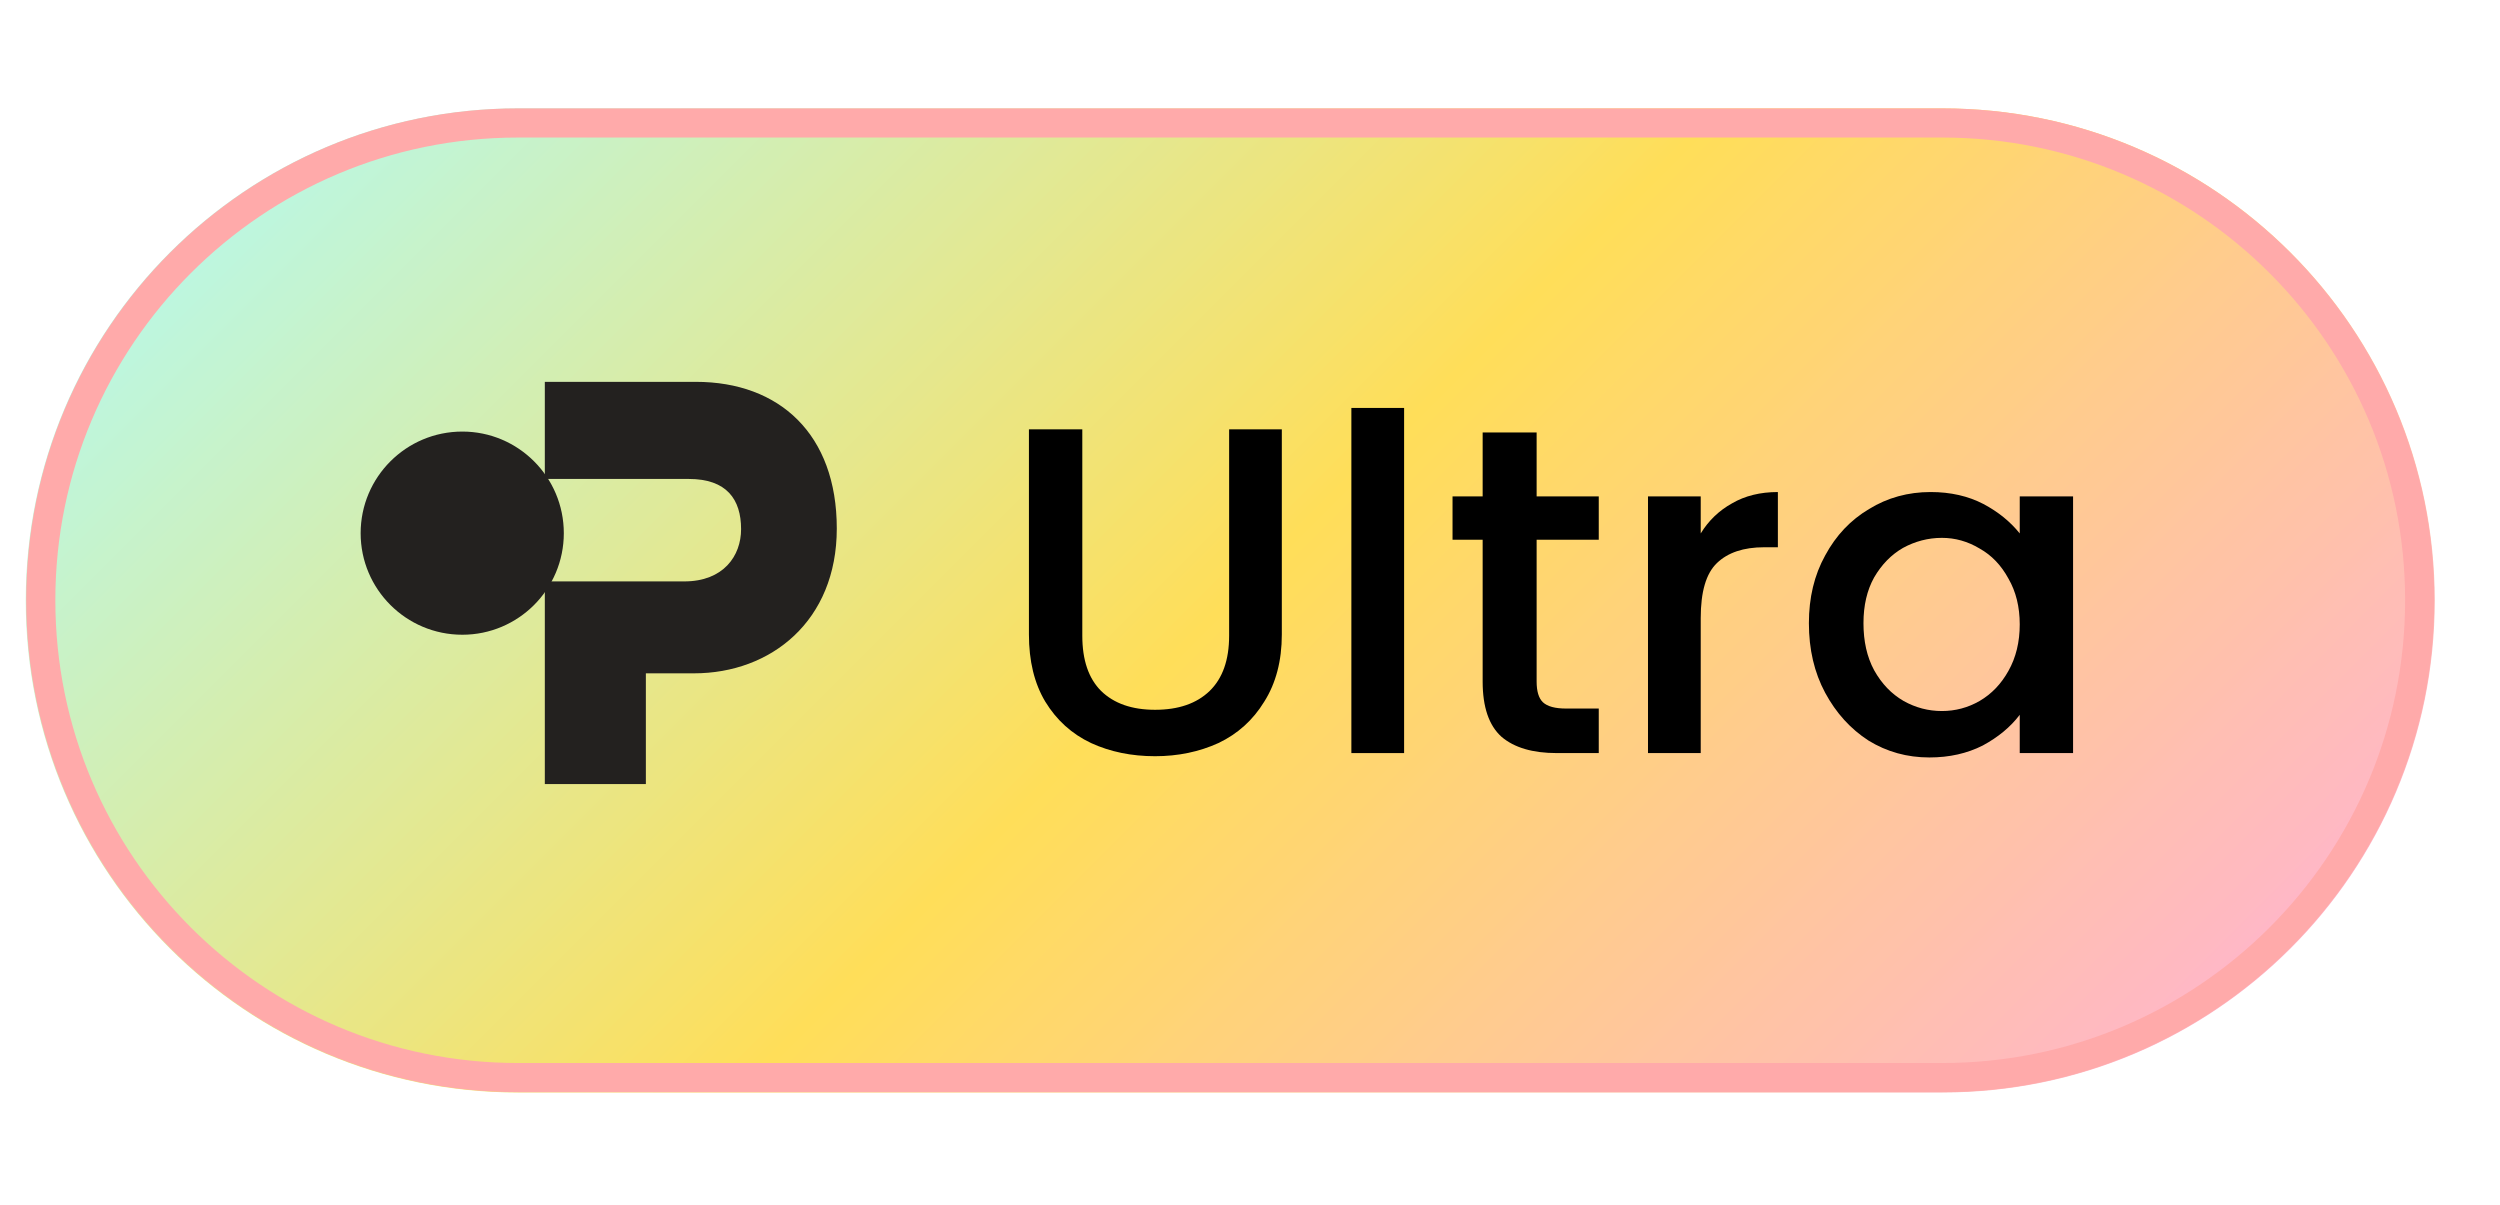
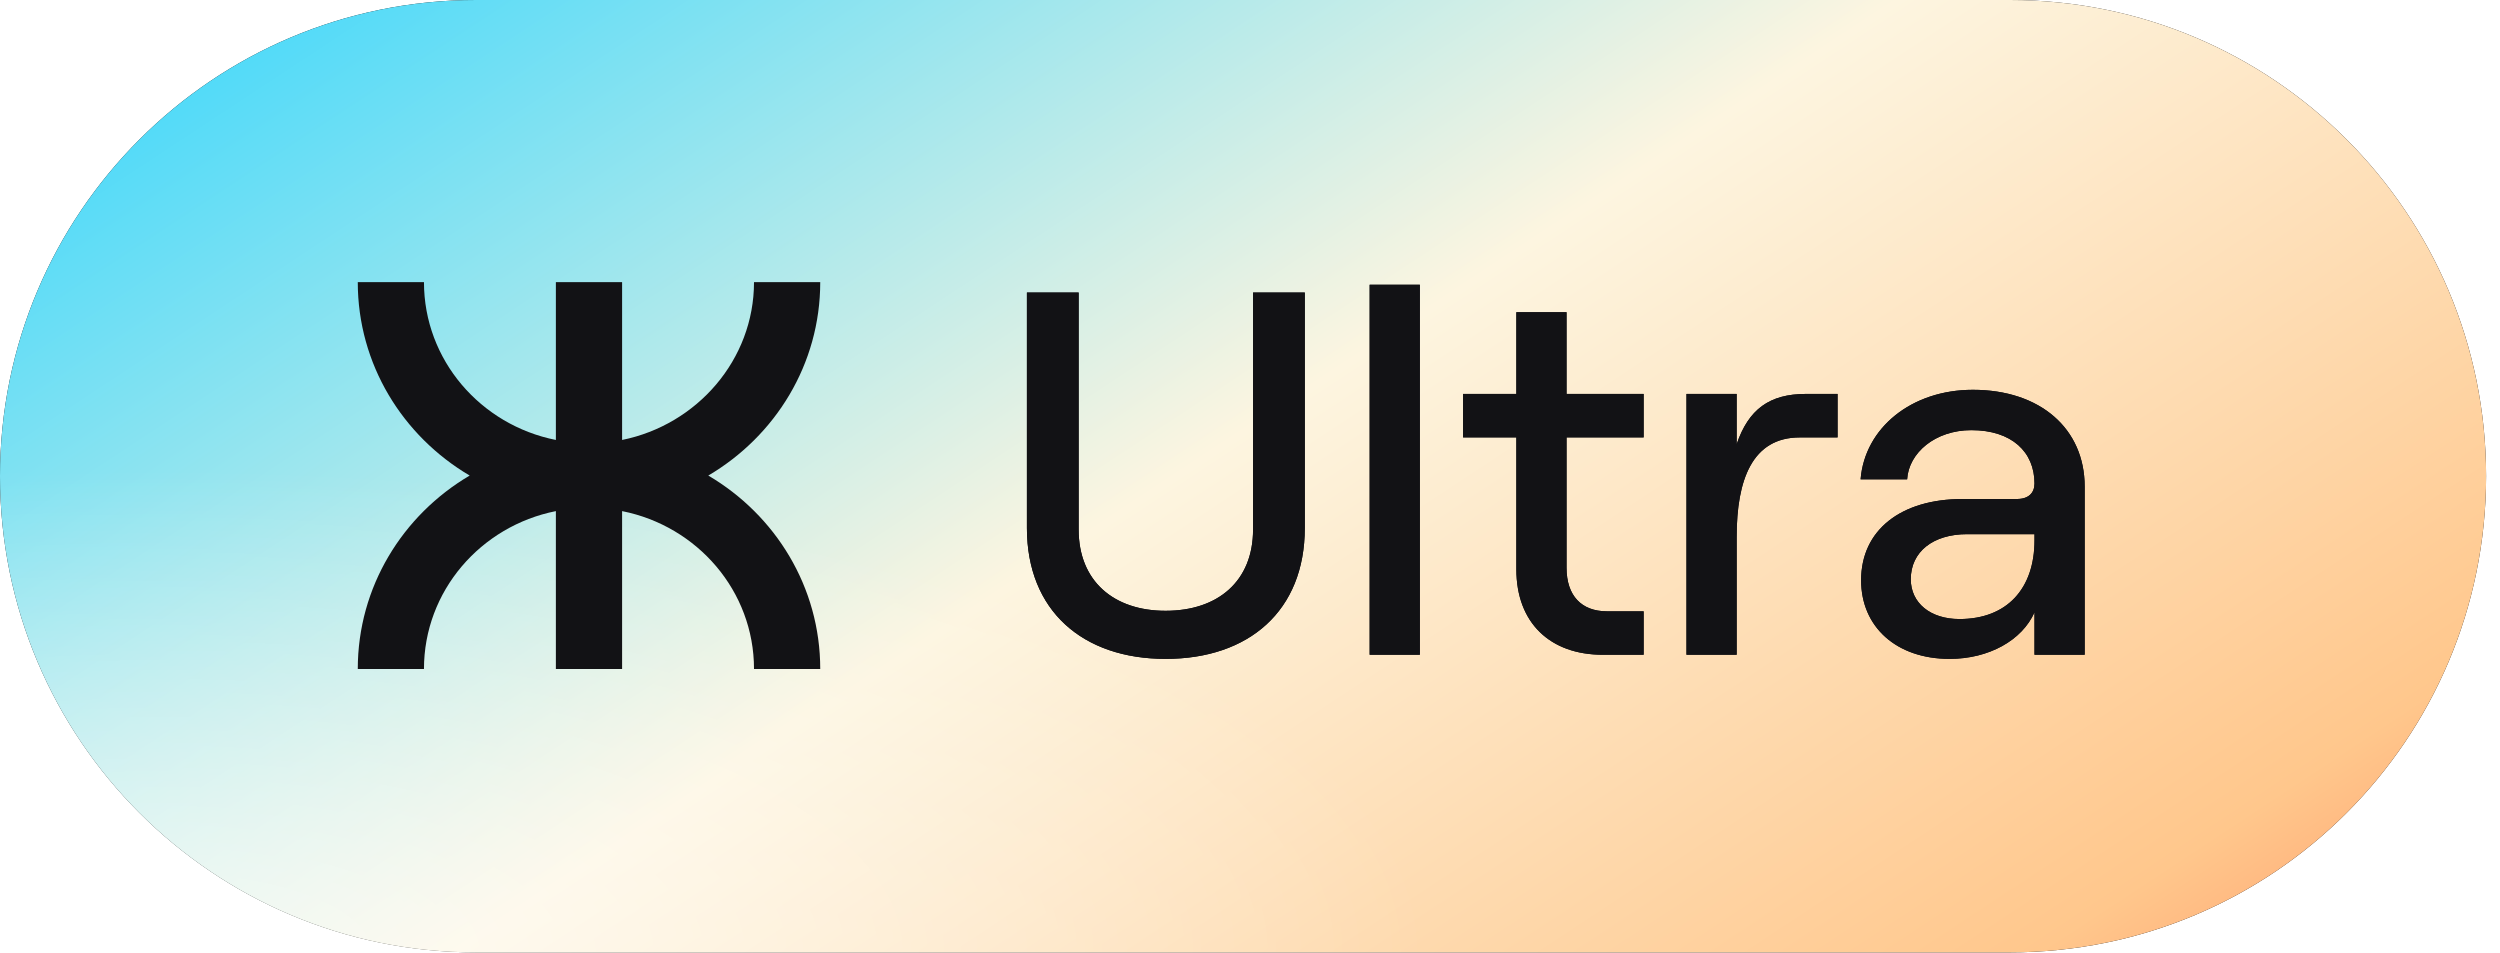
- <svg xmlns="http://www.w3.org/2000/svg" width="83" zoomAndPan="magnify" viewBox="0 0 62.25 30" height="40" preserveAspectRatio="xMidYMid meet" version="1.0">
+ <svg xmlns="http://www.w3.org/2000/svg" width="63" height="24" viewBox="0 0 63 24" fill="none">
+   <rect width="62.65" height="24" rx="12" fill="#121215" />
+   <rect width="62.65" height="24" rx="12" fill="url(#paint0_linear_967_8142)" />
+   <rect width="62.65" height="24" rx="12" fill="url(#paint1_radial_967_8142)" fill-opacity="0.6" />
+   <path d="M19.001 16.858H20.67C20.67 14.79 19.54 12.979 17.849 11.984C19.54 10.988 20.67 9.178 20.67 7.11H19.001C19.001 9.067 17.565 10.704 15.677 11.087V7.11H14.008V11.087C12.112 10.71 10.684 9.073 10.684 7.11H9.016C9.016 9.178 10.146 10.988 11.836 11.984C10.146 12.979 9.016 14.79 9.016 16.858H10.684C10.684 14.895 12.112 13.257 14.008 12.88V16.859H15.677V12.88C17.574 13.257 19.001 14.895 19.001 16.858Z" fill="#121215" />
+   <path d="M29.373 16.604C27.286 16.604 25.878 15.392 25.878 13.305V7.371H27.182V13.344C27.182 14.648 28.069 15.392 29.373 15.392C30.69 15.392 31.577 14.648 31.577 13.344V7.371H32.881V13.305C32.881 15.392 31.473 16.604 29.373 16.604ZM34.515 16.5V7.175H35.78V16.5H34.515ZM38.212 7.867H39.477V9.927H41.42V11.023H39.477V14.309C39.477 15.013 39.855 15.405 40.494 15.405H41.42V16.5H40.39C39.059 16.5 38.212 15.691 38.212 14.348V11.023H36.869V9.927H38.212V7.867ZM46.307 11.023H45.355C44.155 11.023 43.764 12.092 43.764 13.527V16.5H42.499V9.927H43.764V11.192C44.064 10.318 44.585 9.927 45.511 9.927H46.307V11.023ZM49.717 9.823C51.412 9.823 52.534 10.801 52.534 12.262V16.5H51.269V15.431C50.956 16.135 50.121 16.604 49.13 16.604C47.787 16.604 46.9 15.796 46.9 14.622C46.9 13.357 47.904 12.575 49.456 12.575H50.825C51.125 12.575 51.269 12.418 51.269 12.183C51.269 11.388 50.695 10.84 49.678 10.84C48.765 10.84 48.1 11.414 48.06 12.079H46.887C46.991 10.788 48.165 9.823 49.717 9.823ZM49.378 15.6C50.578 15.6 51.269 14.831 51.269 13.618V13.461H49.573C48.712 13.461 48.152 13.905 48.152 14.596C48.152 15.196 48.647 15.6 49.378 15.6Z" fill="#121215" />
+   <path d="M29.373 16.604C27.286 16.604 25.878 15.392 25.878 13.305V7.371H27.182V13.344C27.182 14.648 28.069 15.392 29.373 15.392C30.69 15.392 31.577 14.648 31.577 13.344V7.371H32.881V13.305C32.881 15.392 31.473 16.604 29.373 16.604ZM34.515 16.5V7.175H35.78V16.5H34.515ZM38.212 7.867H39.477V9.927H41.42V11.023H39.477V14.309C39.477 15.013 39.855 15.405 40.494 15.405H41.42V16.5H40.39C39.059 16.5 38.212 15.691 38.212 14.348V11.023H36.869V9.927H38.212V7.867ZM46.307 11.023H45.355C44.155 11.023 43.764 12.092 43.764 13.527V16.5H42.499V9.927H43.764V11.192C44.064 10.318 44.585 9.927 45.511 9.927H46.307V11.023ZM49.717 9.823C51.412 9.823 52.534 10.801 52.534 12.262V16.5H51.269V15.431C50.956 16.135 50.121 16.604 49.13 16.604C47.787 16.604 46.9 15.796 46.9 14.622C46.9 13.357 47.904 12.575 49.456 12.575H50.825C51.125 12.575 51.269 12.418 51.269 12.183C51.269 11.388 50.695 10.84 49.678 10.84C48.765 10.84 48.1 11.414 48.06 12.079H46.887C46.991 10.788 48.165 9.823 49.717 9.823ZM49.378 15.6C50.578 15.6 51.269 14.831 51.269 13.618V13.461H49.573C48.712 13.461 48.152 13.905 48.152 14.596C48.152 15.196 48.647 15.6 49.378 15.6Z" fill="#121215" />
  <defs>
-     <g />
-     <clipPath id="3ab229df53">
-       <path d="M 0.641 2.699 L 60.66 2.699 L 60.66 27.203 L 0.641 27.203 Z M 0.641 2.699 " clip-rule="nonzero" />
-     </clipPath>
-     <clipPath id="491b0f3a24">
-       <path d="M 60.625 14.953 C 60.625 21.719 55.137 27.203 48.371 27.203 L 12.895 27.203 C 6.125 27.203 0.641 21.719 0.641 14.953 C 0.641 8.184 6.125 2.699 12.895 2.699 L 48.371 2.699 C 55.137 2.699 60.625 8.184 60.625 14.953 Z M 60.625 14.953 " clip-rule="nonzero" />
-     </clipPath>
-     <clipPath id="f8f28feff1">
-       <path d="M 0.641 0.699 L 60.625 0.699 L 60.625 25.203 L 0.641 25.203 Z M 0.641 0.699 " clip-rule="nonzero" />
-     </clipPath>
-     <clipPath id="a1bc776069">
-       <path d="M 60.625 12.953 C 60.625 19.719 55.137 25.203 48.371 25.203 L 12.895 25.203 C 6.125 25.203 0.641 19.719 0.641 12.953 C 0.641 6.184 6.125 0.699 12.895 0.699 L 48.371 0.699 C 55.137 0.699 60.625 6.184 60.625 12.953 Z M 60.625 12.953 " clip-rule="nonzero" />
-     </clipPath>
-     <linearGradient x1="92.658" gradientTransform="matrix(0.0957234, 0, 0, 0.0957234, 0.640985, 0.699017)" y1="-92.656" x2="533.971" gradientUnits="userSpaceOnUse" y2="348.657" id="ed4b0b2436">
-       <stop stop-opacity="1" stop-color="rgb(67.839%, 98.819%, 99.998%)" offset="0" />
-       <stop stop-opacity="1" stop-color="rgb(68.091%, 98.727%, 99.49%)" offset="0.004" />
-       <stop stop-opacity="1" stop-color="rgb(68.343%, 98.636%, 98.982%)" offset="0.008" />
-       <stop stop-opacity="1" stop-color="rgb(68.593%, 98.543%, 98.473%)" offset="0.012" />
-       <stop stop-opacity="1" stop-color="rgb(68.845%, 98.451%, 97.964%)" offset="0.016" />
-       <stop stop-opacity="1" stop-color="rgb(69.095%, 98.36%, 97.455%)" offset="0.02" />
-       <stop stop-opacity="1" stop-color="rgb(69.347%, 98.268%, 96.947%)" offset="0.023" />
-       <stop stop-opacity="1" stop-color="rgb(69.597%, 98.175%, 96.439%)" offset="0.027" />
-       <stop stop-opacity="1" stop-color="rgb(69.849%, 98.083%, 95.93%)" offset="0.031" />
-       <stop stop-opacity="1" stop-color="rgb(70.1%, 97.992%, 95.421%)" offset="0.035" />
-       <stop stop-opacity="1" stop-color="rgb(70.352%, 97.9%, 94.913%)" offset="0.039" />
-       <stop stop-opacity="1" stop-color="rgb(70.602%, 97.809%, 94.405%)" offset="0.043" />
-       <stop stop-opacity="1" stop-color="rgb(70.854%, 97.717%, 93.896%)" offset="0.047" />
-       <stop stop-opacity="1" stop-color="rgb(71.104%, 97.624%, 93.387%)" offset="0.051" />
-       <stop stop-opacity="1" stop-color="rgb(71.356%, 97.533%, 92.879%)" offset="0.055" />
-       <stop stop-opacity="1" stop-color="rgb(71.608%, 97.441%, 92.369%)" offset="0.059" />
-       <stop stop-opacity="1" stop-color="rgb(71.86%, 97.35%, 91.861%)" offset="0.062" />
-       <stop stop-opacity="1" stop-color="rgb(72.11%, 97.256%, 91.353%)" offset="0.066" />
-       <stop stop-opacity="1" stop-color="rgb(72.362%, 97.165%, 90.845%)" offset="0.07" />
-       <stop stop-opacity="1" stop-color="rgb(72.612%, 97.073%, 90.335%)" offset="0.074" />
-       <stop stop-opacity="1" stop-color="rgb(72.864%, 96.982%, 89.827%)" offset="0.078" />
-       <stop stop-opacity="1" stop-color="rgb(73.116%, 96.89%, 89.319%)" offset="0.082" />
-       <stop stop-opacity="1" stop-color="rgb(73.367%, 96.799%, 88.811%)" offset="0.086" />
-       <stop stop-opacity="1" stop-color="rgb(73.618%, 96.706%, 88.301%)" offset="0.09" />
-       <stop stop-opacity="1" stop-color="rgb(73.869%, 96.614%, 87.793%)" offset="0.094" />
-       <stop stop-opacity="1" stop-color="rgb(74.12%, 96.523%, 87.283%)" offset="0.098" />
-       <stop stop-opacity="1" stop-color="rgb(74.371%, 96.431%, 86.775%)" offset="0.102" />
-       <stop stop-opacity="1" stop-color="rgb(74.623%, 96.338%, 86.267%)" offset="0.105" />
-       <stop stop-opacity="1" stop-color="rgb(74.875%, 96.246%, 85.759%)" offset="0.109" />
-       <stop stop-opacity="1" stop-color="rgb(75.125%, 96.155%, 85.249%)" offset="0.113" />
-       <stop stop-opacity="1" stop-color="rgb(75.377%, 96.063%, 84.741%)" offset="0.117" />
-       <stop stop-opacity="1" stop-color="rgb(75.627%, 95.97%, 84.232%)" offset="0.121" />
-       <stop stop-opacity="1" stop-color="rgb(75.879%, 95.879%, 83.723%)" offset="0.125" />
-       <stop stop-opacity="1" stop-color="rgb(76.131%, 95.787%, 83.215%)" offset="0.129" />
-       <stop stop-opacity="1" stop-color="rgb(76.382%, 95.695%, 82.707%)" offset="0.133" />
-       <stop stop-opacity="1" stop-color="rgb(76.633%, 95.604%, 82.198%)" offset="0.137" />
-       <stop stop-opacity="1" stop-color="rgb(76.884%, 95.512%, 81.689%)" offset="0.141" />
-       <stop stop-opacity="1" stop-color="rgb(77.135%, 95.419%, 81.181%)" offset="0.145" />
-       <stop stop-opacity="1" stop-color="rgb(77.386%, 95.328%, 80.673%)" offset="0.148" />
-       <stop stop-opacity="1" stop-color="rgb(77.638%, 95.236%, 80.164%)" offset="0.152" />
-       <stop stop-opacity="1" stop-color="rgb(77.89%, 95.145%, 79.655%)" offset="0.156" />
-       <stop stop-opacity="1" stop-color="rgb(78.14%, 95.052%, 79.146%)" offset="0.16" />
-       <stop stop-opacity="1" stop-color="rgb(78.392%, 94.96%, 78.638%)" offset="0.164" />
-       <stop stop-opacity="1" stop-color="rgb(78.642%, 94.868%, 78.13%)" offset="0.168" />
-       <stop stop-opacity="1" stop-color="rgb(78.894%, 94.777%, 77.621%)" offset="0.172" />
-       <stop stop-opacity="1" stop-color="rgb(79.146%, 94.684%, 77.112%)" offset="0.176" />
-       <stop stop-opacity="1" stop-color="rgb(79.398%, 94.592%, 76.604%)" offset="0.18" />
-       <stop stop-opacity="1" stop-color="rgb(79.648%, 94.501%, 76.094%)" offset="0.184" />
-       <stop stop-opacity="1" stop-color="rgb(79.9%, 94.409%, 75.586%)" offset="0.188" />
-       <stop stop-opacity="1" stop-color="rgb(80.15%, 94.318%, 75.078%)" offset="0.191" />
-       <stop stop-opacity="1" stop-color="rgb(80.402%, 94.226%, 74.57%)" offset="0.195" />
-       <stop stop-opacity="1" stop-color="rgb(80.652%, 94.133%, 74.06%)" offset="0.199" />
-       <stop stop-opacity="1" stop-color="rgb(80.904%, 94.041%, 73.552%)" offset="0.203" />
-       <stop stop-opacity="1" stop-color="rgb(81.155%, 93.95%, 73.044%)" offset="0.207" />
-       <stop stop-opacity="1" stop-color="rgb(81.407%, 93.858%, 72.536%)" offset="0.211" />
-       <stop stop-opacity="1" stop-color="rgb(81.657%, 93.765%, 72.026%)" offset="0.215" />
-       <stop stop-opacity="1" stop-color="rgb(81.909%, 93.674%, 71.518%)" offset="0.219" />
-       <stop stop-opacity="1" stop-color="rgb(82.159%, 93.582%, 71.008%)" offset="0.223" />
-       <stop stop-opacity="1" stop-color="rgb(82.411%, 93.491%, 70.5%)" offset="0.227" />
-       <stop stop-opacity="1" stop-color="rgb(82.663%, 93.398%, 69.992%)" offset="0.23" />
-       <stop stop-opacity="1" stop-color="rgb(82.915%, 93.306%, 69.484%)" offset="0.234" />
-       <stop stop-opacity="1" stop-color="rgb(83.165%, 93.214%, 68.974%)" offset="0.238" />
-       <stop stop-opacity="1" stop-color="rgb(83.417%, 93.123%, 68.466%)" offset="0.242" />
-       <stop stop-opacity="1" stop-color="rgb(83.667%, 93.031%, 67.957%)" offset="0.246" />
-       <stop stop-opacity="1" stop-color="rgb(83.919%, 92.94%, 67.448%)" offset="0.25" />
-       <stop stop-opacity="1" stop-color="rgb(84.171%, 92.847%, 66.94%)" offset="0.254" />
-       <stop stop-opacity="1" stop-color="rgb(84.422%, 92.755%, 66.432%)" offset="0.258" />
-       <stop stop-opacity="1" stop-color="rgb(84.673%, 92.664%, 65.923%)" offset="0.262" />
-       <stop stop-opacity="1" stop-color="rgb(84.924%, 92.572%, 65.414%)" offset="0.266" />
-       <stop stop-opacity="1" stop-color="rgb(85.175%, 92.479%, 64.906%)" offset="0.27" />
-       <stop stop-opacity="1" stop-color="rgb(85.426%, 92.387%, 64.398%)" offset="0.273" />
-       <stop stop-opacity="1" stop-color="rgb(85.678%, 92.296%, 63.889%)" offset="0.277" />
-       <stop stop-opacity="1" stop-color="rgb(85.93%, 92.204%, 63.38%)" offset="0.281" />
-       <stop stop-opacity="1" stop-color="rgb(86.18%, 92.113%, 62.871%)" offset="0.285" />
-       <stop stop-opacity="1" stop-color="rgb(86.432%, 92.021%, 62.363%)" offset="0.289" />
-       <stop stop-opacity="1" stop-color="rgb(86.682%, 91.928%, 61.855%)" offset="0.293" />
-       <stop stop-opacity="1" stop-color="rgb(86.934%, 91.837%, 61.346%)" offset="0.297" />
-       <stop stop-opacity="1" stop-color="rgb(87.186%, 91.745%, 60.837%)" offset="0.301" />
-       <stop stop-opacity="1" stop-color="rgb(87.437%, 91.653%, 60.329%)" offset="0.305" />
-       <stop stop-opacity="1" stop-color="rgb(87.688%, 91.56%, 59.819%)" offset="0.309" />
-       <stop stop-opacity="1" stop-color="rgb(87.939%, 91.469%, 59.311%)" offset="0.312" />
-       <stop stop-opacity="1" stop-color="rgb(88.19%, 91.377%, 58.803%)" offset="0.316" />
-       <stop stop-opacity="1" stop-color="rgb(88.441%, 91.286%, 58.295%)" offset="0.32" />
-       <stop stop-opacity="1" stop-color="rgb(88.693%, 91.193%, 57.785%)" offset="0.324" />
-       <stop stop-opacity="1" stop-color="rgb(88.945%, 91.101%, 57.277%)" offset="0.328" />
-       <stop stop-opacity="1" stop-color="rgb(89.195%, 91.01%, 56.769%)" offset="0.332" />
-       <stop stop-opacity="1" stop-color="rgb(89.447%, 90.918%, 56.261%)" offset="0.336" />
-       <stop stop-opacity="1" stop-color="rgb(89.697%, 90.826%, 55.751%)" offset="0.34" />
-       <stop stop-opacity="1" stop-color="rgb(89.949%, 90.735%, 55.243%)" offset="0.344" />
-       <stop stop-opacity="1" stop-color="rgb(90.199%, 90.642%, 54.733%)" offset="0.348" />
-       <stop stop-opacity="1" stop-color="rgb(90.451%, 90.55%, 54.225%)" offset="0.352" />
-       <stop stop-opacity="1" stop-color="rgb(90.703%, 90.459%, 53.717%)" offset="0.355" />
-       <stop stop-opacity="1" stop-color="rgb(90.955%, 90.367%, 53.209%)" offset="0.359" />
-       <stop stop-opacity="1" stop-color="rgb(91.205%, 90.274%, 52.699%)" offset="0.363" />
-       <stop stop-opacity="1" stop-color="rgb(91.457%, 90.182%, 52.191%)" offset="0.367" />
-       <stop stop-opacity="1" stop-color="rgb(91.707%, 90.091%, 51.682%)" offset="0.371" />
-       <stop stop-opacity="1" stop-color="rgb(91.959%, 89.999%, 51.173%)" offset="0.375" />
-       <stop stop-opacity="1" stop-color="rgb(92.21%, 89.906%, 50.665%)" offset="0.379" />
-       <stop stop-opacity="1" stop-color="rgb(92.462%, 89.815%, 50.157%)" offset="0.383" />
-       <stop stop-opacity="1" stop-color="rgb(92.712%, 89.723%, 49.648%)" offset="0.387" />
-       <stop stop-opacity="1" stop-color="rgb(92.964%, 89.632%, 49.139%)" offset="0.391" />
-       <stop stop-opacity="1" stop-color="rgb(93.214%, 89.54%, 48.631%)" offset="0.395" />
-       <stop stop-opacity="1" stop-color="rgb(93.466%, 89.449%, 48.123%)" offset="0.398" />
-       <stop stop-opacity="1" stop-color="rgb(93.718%, 89.355%, 47.614%)" offset="0.402" />
-       <stop stop-opacity="1" stop-color="rgb(93.97%, 89.264%, 47.105%)" offset="0.406" />
-       <stop stop-opacity="1" stop-color="rgb(94.22%, 89.172%, 46.596%)" offset="0.41" />
-       <stop stop-opacity="1" stop-color="rgb(94.472%, 89.081%, 46.088%)" offset="0.414" />
-       <stop stop-opacity="1" stop-color="rgb(94.722%, 88.988%, 45.58%)" offset="0.418" />
-       <stop stop-opacity="1" stop-color="rgb(94.974%, 88.896%, 45.071%)" offset="0.422" />
-       <stop stop-opacity="1" stop-color="rgb(95.226%, 88.805%, 44.562%)" offset="0.426" />
-       <stop stop-opacity="1" stop-color="rgb(95.477%, 88.713%, 44.054%)" offset="0.43" />
-       <stop stop-opacity="1" stop-color="rgb(95.728%, 88.622%, 43.544%)" offset="0.434" />
-       <stop stop-opacity="1" stop-color="rgb(95.979%, 88.53%, 43.036%)" offset="0.438" />
-       <stop stop-opacity="1" stop-color="rgb(96.23%, 88.437%, 42.528%)" offset="0.441" />
-       <stop stop-opacity="1" stop-color="rgb(96.481%, 88.345%, 42.02%)" offset="0.445" />
-       <stop stop-opacity="1" stop-color="rgb(96.733%, 88.254%, 41.51%)" offset="0.449" />
-       <stop stop-opacity="1" stop-color="rgb(96.985%, 88.162%, 41.002%)" offset="0.453" />
-       <stop stop-opacity="1" stop-color="rgb(97.235%, 88.069%, 40.494%)" offset="0.457" />
-       <stop stop-opacity="1" stop-color="rgb(97.487%, 87.978%, 39.986%)" offset="0.461" />
-       <stop stop-opacity="1" stop-color="rgb(97.737%, 87.886%, 39.476%)" offset="0.465" />
-       <stop stop-opacity="1" stop-color="rgb(97.989%, 87.794%, 38.968%)" offset="0.469" />
-       <stop stop-opacity="1" stop-color="rgb(98.241%, 87.701%, 38.458%)" offset="0.473" />
-       <stop stop-opacity="1" stop-color="rgb(98.492%, 87.61%, 37.95%)" offset="0.477" />
-       <stop stop-opacity="1" stop-color="rgb(98.743%, 87.518%, 37.442%)" offset="0.48" />
-       <stop stop-opacity="1" stop-color="rgb(98.994%, 87.427%, 36.934%)" offset="0.484" />
-       <stop stop-opacity="1" stop-color="rgb(99.245%, 87.335%, 36.424%)" offset="0.488" />
-       <stop stop-opacity="1" stop-color="rgb(99.496%, 87.244%, 35.916%)" offset="0.492" />
-       <stop stop-opacity="1" stop-color="rgb(99.748%, 87.151%, 35.408%)" offset="0.496" />
-       <stop stop-opacity="1" stop-color="rgb(100%, 87.059%, 34.9%)" offset="0.5" />
-       <stop stop-opacity="1" stop-color="rgb(100%, 86.911%, 35.313%)" offset="0.504" />
-       <stop stop-opacity="1" stop-color="rgb(100%, 86.765%, 35.727%)" offset="0.508" />
-       <stop stop-opacity="1" stop-color="rgb(100%, 86.618%, 36.14%)" offset="0.512" />
-       <stop stop-opacity="1" stop-color="rgb(100%, 86.472%, 36.554%)" offset="0.516" />
-       <stop stop-opacity="1" stop-color="rgb(100%, 86.324%, 36.967%)" offset="0.52" />
-       <stop stop-opacity="1" stop-color="rgb(100%, 86.177%, 37.381%)" offset="0.523" />
-       <stop stop-opacity="1" stop-color="rgb(100%, 86.029%, 37.794%)" offset="0.527" />
-       <stop stop-opacity="1" stop-color="rgb(100%, 85.883%, 38.208%)" offset="0.531" />
-       <stop stop-opacity="1" stop-color="rgb(100%, 85.736%, 38.622%)" offset="0.535" />
-       <stop stop-opacity="1" stop-color="rgb(100%, 85.59%, 39.035%)" offset="0.539" />
-       <stop stop-opacity="1" stop-color="rgb(100%, 85.442%, 39.449%)" offset="0.543" />
-       <stop stop-opacity="1" stop-color="rgb(100%, 85.295%, 39.862%)" offset="0.547" />
-       <stop stop-opacity="1" stop-color="rgb(100%, 85.147%, 40.276%)" offset="0.551" />
-       <stop stop-opacity="1" stop-color="rgb(100%, 85.001%, 40.689%)" offset="0.555" />
-       <stop stop-opacity="1" stop-color="rgb(100%, 84.853%, 41.103%)" offset="0.559" />
-       <stop stop-opacity="1" stop-color="rgb(100%, 84.706%, 41.516%)" offset="0.562" />
-       <stop stop-opacity="1" stop-color="rgb(100%, 84.56%, 41.93%)" offset="0.566" />
-       <stop stop-opacity="1" stop-color="rgb(100%, 84.413%, 42.345%)" offset="0.57" />
-       <stop stop-opacity="1" stop-color="rgb(100%, 84.265%, 42.758%)" offset="0.574" />
-       <stop stop-opacity="1" stop-color="rgb(100%, 84.119%, 43.172%)" offset="0.578" />
-       <stop stop-opacity="1" stop-color="rgb(100%, 83.971%, 43.585%)" offset="0.582" />
-       <stop stop-opacity="1" stop-color="rgb(100%, 83.824%, 43.999%)" offset="0.586" />
-       <stop stop-opacity="1" stop-color="rgb(100%, 83.678%, 44.412%)" offset="0.59" />
-       <stop stop-opacity="1" stop-color="rgb(100%, 83.531%, 44.826%)" offset="0.594" />
-       <stop stop-opacity="1" stop-color="rgb(100%, 83.383%, 45.239%)" offset="0.598" />
-       <stop stop-opacity="1" stop-color="rgb(100%, 83.237%, 45.653%)" offset="0.602" />
-       <stop stop-opacity="1" stop-color="rgb(100%, 83.089%, 46.066%)" offset="0.605" />
-       <stop stop-opacity="1" stop-color="rgb(100%, 82.942%, 46.48%)" offset="0.609" />
-       <stop stop-opacity="1" stop-color="rgb(100%, 82.794%, 46.893%)" offset="0.613" />
-       <stop stop-opacity="1" stop-color="rgb(100%, 82.648%, 47.307%)" offset="0.617" />
-       <stop stop-opacity="1" stop-color="rgb(100%, 82.501%, 47.72%)" offset="0.621" />
-       <stop stop-opacity="1" stop-color="rgb(100%, 82.355%, 48.134%)" offset="0.625" />
-       <stop stop-opacity="1" stop-color="rgb(100%, 82.207%, 48.547%)" offset="0.629" />
-       <stop stop-opacity="1" stop-color="rgb(100%, 82.06%, 48.961%)" offset="0.633" />
-       <stop stop-opacity="1" stop-color="rgb(100%, 81.912%, 49.374%)" offset="0.637" />
-       <stop stop-opacity="1" stop-color="rgb(100%, 81.766%, 49.789%)" offset="0.641" />
-       <stop stop-opacity="1" stop-color="rgb(100%, 81.619%, 50.203%)" offset="0.645" />
-       <stop stop-opacity="1" stop-color="rgb(100%, 81.473%, 50.616%)" offset="0.648" />
-       <stop stop-opacity="1" stop-color="rgb(100%, 81.325%, 51.03%)" offset="0.652" />
-       <stop stop-opacity="1" stop-color="rgb(100%, 81.178%, 51.443%)" offset="0.656" />
-       <stop stop-opacity="1" stop-color="rgb(100%, 81.03%, 51.857%)" offset="0.66" />
-       <stop stop-opacity="1" stop-color="rgb(100%, 80.884%, 52.271%)" offset="0.664" />
-       <stop stop-opacity="1" stop-color="rgb(100%, 80.736%, 52.684%)" offset="0.668" />
-       <stop stop-opacity="1" stop-color="rgb(100%, 80.589%, 53.098%)" offset="0.672" />
-       <stop stop-opacity="1" stop-color="rgb(100%, 80.443%, 53.511%)" offset="0.676" />
-       <stop stop-opacity="1" stop-color="rgb(100%, 80.296%, 53.925%)" offset="0.68" />
-       <stop stop-opacity="1" stop-color="rgb(100%, 80.148%, 54.338%)" offset="0.684" />
-       <stop stop-opacity="1" stop-color="rgb(100%, 80.002%, 54.752%)" offset="0.688" />
-       <stop stop-opacity="1" stop-color="rgb(100%, 79.854%, 55.165%)" offset="0.691" />
-       <stop stop-opacity="1" stop-color="rgb(100%, 79.707%, 55.579%)" offset="0.695" />
-       <stop stop-opacity="1" stop-color="rgb(100%, 79.559%, 55.992%)" offset="0.699" />
-       <stop stop-opacity="1" stop-color="rgb(100%, 79.413%, 56.406%)" offset="0.703" />
-       <stop stop-opacity="1" stop-color="rgb(100%, 79.266%, 56.819%)" offset="0.707" />
-       <stop stop-opacity="1" stop-color="rgb(100%, 79.12%, 57.233%)" offset="0.711" />
-       <stop stop-opacity="1" stop-color="rgb(100%, 78.972%, 57.646%)" offset="0.715" />
-       <stop stop-opacity="1" stop-color="rgb(100%, 78.825%, 58.061%)" offset="0.719" />
-       <stop stop-opacity="1" stop-color="rgb(100%, 78.677%, 58.475%)" offset="0.723" />
-       <stop stop-opacity="1" stop-color="rgb(100%, 78.531%, 58.888%)" offset="0.727" />
-       <stop stop-opacity="1" stop-color="rgb(100%, 78.384%, 59.302%)" offset="0.73" />
-       <stop stop-opacity="1" stop-color="rgb(100%, 78.238%, 59.715%)" offset="0.734" />
-       <stop stop-opacity="1" stop-color="rgb(100%, 78.09%, 60.129%)" offset="0.738" />
-       <stop stop-opacity="1" stop-color="rgb(100%, 77.943%, 60.542%)" offset="0.742" />
-       <stop stop-opacity="1" stop-color="rgb(100%, 77.795%, 60.956%)" offset="0.746" />
-       <stop stop-opacity="1" stop-color="rgb(100%, 77.649%, 61.369%)" offset="0.75" />
-       <stop stop-opacity="1" stop-color="rgb(100%, 77.501%, 61.783%)" offset="0.754" />
-       <stop stop-opacity="1" stop-color="rgb(100%, 77.354%, 62.196%)" offset="0.758" />
-       <stop stop-opacity="1" stop-color="rgb(100%, 77.208%, 62.61%)" offset="0.762" />
-       <stop stop-opacity="1" stop-color="rgb(100%, 77.061%, 63.023%)" offset="0.766" />
-       <stop stop-opacity="1" stop-color="rgb(100%, 76.913%, 63.437%)" offset="0.77" />
-       <stop stop-opacity="1" stop-color="rgb(100%, 76.767%, 63.85%)" offset="0.773" />
-       <stop stop-opacity="1" stop-color="rgb(100%, 76.619%, 64.264%)" offset="0.777" />
-       <stop stop-opacity="1" stop-color="rgb(100%, 76.472%, 64.677%)" offset="0.781" />
-       <stop stop-opacity="1" stop-color="rgb(100%, 76.326%, 65.091%)" offset="0.785" />
-       <stop stop-opacity="1" stop-color="rgb(100%, 76.18%, 65.504%)" offset="0.789" />
-       <stop stop-opacity="1" stop-color="rgb(100%, 76.031%, 65.918%)" offset="0.793" />
-       <stop stop-opacity="1" stop-color="rgb(100%, 75.885%, 66.333%)" offset="0.797" />
-       <stop stop-opacity="1" stop-color="rgb(100%, 75.737%, 66.747%)" offset="0.801" />
-       <stop stop-opacity="1" stop-color="rgb(100%, 75.591%, 67.16%)" offset="0.805" />
-       <stop stop-opacity="1" stop-color="rgb(100%, 75.443%, 67.574%)" offset="0.809" />
-       <stop stop-opacity="1" stop-color="rgb(100%, 75.296%, 67.987%)" offset="0.812" />
-       <stop stop-opacity="1" stop-color="rgb(100%, 75.15%, 68.401%)" offset="0.816" />
-       <stop stop-opacity="1" stop-color="rgb(100%, 75.003%, 68.814%)" offset="0.82" />
-       <stop stop-opacity="1" stop-color="rgb(100%, 74.855%, 69.228%)" offset="0.824" />
-       <stop stop-opacity="1" stop-color="rgb(100%, 74.709%, 69.641%)" offset="0.828" />
-       <stop stop-opacity="1" stop-color="rgb(100%, 74.561%, 70.055%)" offset="0.832" />
-       <stop stop-opacity="1" stop-color="rgb(100%, 74.414%, 70.468%)" offset="0.836" />
-       <stop stop-opacity="1" stop-color="rgb(100%, 74.268%, 70.882%)" offset="0.84" />
-       <stop stop-opacity="1" stop-color="rgb(100%, 74.121%, 71.295%)" offset="0.844" />
-       <stop stop-opacity="1" stop-color="rgb(100%, 73.973%, 71.709%)" offset="0.848" />
-       <stop stop-opacity="1" stop-color="rgb(100%, 73.827%, 72.122%)" offset="0.852" />
-       <stop stop-opacity="1" stop-color="rgb(100%, 73.679%, 72.536%)" offset="0.855" />
-       <stop stop-opacity="1" stop-color="rgb(100%, 73.532%, 72.949%)" offset="0.859" />
-       <stop stop-opacity="1" stop-color="rgb(100%, 73.384%, 73.363%)" offset="0.863" />
-       <stop stop-opacity="1" stop-color="rgb(100%, 73.238%, 73.778%)" offset="0.867" />
-       <stop stop-opacity="1" stop-color="rgb(100%, 73.091%, 74.191%)" offset="0.871" />
-       <stop stop-opacity="1" stop-color="rgb(100%, 72.945%, 74.605%)" offset="0.875" />
-       <stop stop-opacity="1" stop-color="rgb(100%, 72.797%, 75.018%)" offset="0.879" />
-       <stop stop-opacity="1" stop-color="rgb(100%, 72.65%, 75.432%)" offset="0.883" />
-       <stop stop-opacity="1" stop-color="rgb(100%, 72.502%, 75.845%)" offset="0.887" />
-       <stop stop-opacity="1" stop-color="rgb(100%, 72.356%, 76.259%)" offset="0.891" />
-       <stop stop-opacity="1" stop-color="rgb(100%, 72.209%, 76.672%)" offset="0.895" />
-       <stop stop-opacity="1" stop-color="rgb(100%, 72.063%, 77.086%)" offset="0.898" />
-       <stop stop-opacity="1" stop-color="rgb(100%, 71.915%, 77.499%)" offset="0.902" />
-       <stop stop-opacity="1" stop-color="rgb(100%, 71.768%, 77.913%)" offset="0.906" />
-       <stop stop-opacity="1" stop-color="rgb(100%, 71.62%, 78.326%)" offset="0.91" />
-       <stop stop-opacity="1" stop-color="rgb(100%, 71.474%, 78.74%)" offset="0.914" />
-       <stop stop-opacity="1" stop-color="rgb(100%, 71.326%, 79.153%)" offset="0.918" />
-       <stop stop-opacity="1" stop-color="rgb(100%, 71.179%, 79.567%)" offset="0.922" />
-       <stop stop-opacity="1" stop-color="rgb(100%, 71.033%, 79.98%)" offset="0.926" />
-       <stop stop-opacity="1" stop-color="rgb(100%, 70.886%, 80.394%)" offset="0.93" />
-       <stop stop-opacity="1" stop-color="rgb(100%, 70.738%, 80.807%)" offset="0.934" />
-       <stop stop-opacity="1" stop-color="rgb(100%, 70.592%, 81.221%)" offset="0.938" />
-       <stop stop-opacity="1" stop-color="rgb(100%, 70.444%, 81.635%)" offset="0.941" />
-       <stop stop-opacity="1" stop-color="rgb(100%, 70.297%, 82.05%)" offset="0.945" />
-       <stop stop-opacity="1" stop-color="rgb(100%, 70.151%, 82.463%)" offset="0.949" />
-       <stop stop-opacity="1" stop-color="rgb(100%, 70.004%, 82.877%)" offset="0.953" />
-       <stop stop-opacity="1" stop-color="rgb(100%, 69.856%, 83.29%)" offset="0.957" />
-       <stop stop-opacity="1" stop-color="rgb(100%, 69.71%, 83.704%)" offset="0.961" />
-       <stop stop-opacity="1" stop-color="rgb(100%, 69.562%, 84.117%)" offset="0.965" />
-       <stop stop-opacity="1" stop-color="rgb(100%, 69.415%, 84.531%)" offset="0.969" />
-       <stop stop-opacity="1" stop-color="rgb(100%, 69.267%, 84.944%)" offset="0.973" />
-       <stop stop-opacity="1" stop-color="rgb(100%, 69.121%, 85.358%)" offset="0.977" />
-       <stop stop-opacity="1" stop-color="rgb(100%, 68.974%, 85.771%)" offset="0.98" />
-       <stop stop-opacity="1" stop-color="rgb(100%, 68.828%, 86.185%)" offset="0.984" />
-       <stop stop-opacity="1" stop-color="rgb(100%, 68.68%, 86.598%)" offset="0.988" />
-       <stop stop-opacity="1" stop-color="rgb(100%, 68.533%, 87.012%)" offset="0.992" />
-       <stop stop-opacity="1" stop-color="rgb(100%, 68.385%, 87.425%)" offset="0.996" />
-       <stop stop-opacity="1" stop-color="rgb(100%, 68.239%, 87.839%)" offset="1" />
+     <linearGradient id="paint0_linear_967_8142" x1="4.91571e-07" y1="-1.798" x2="40.147" y2="59.157" gradientUnits="userSpaceOnUse">
+       <stop stop-color="#23D3FF" />
+       <stop offset="0.381" stop-color="#FDF5E0" />
+       <stop offset="0.682" stop-color="#FFC78C" />
+       <stop offset="1" stop-color="#FF1B07" />
    </linearGradient>
-     <clipPath id="8b97788e41">
-       <rect x="0" width="61" y="0" height="26" />
-     </clipPath>
-     <clipPath id="bdf609b23b">
-       <path d="M 0.652 2.699 L 60.641 2.699 L 60.641 27.32 L 0.652 27.32 Z M 0.652 2.699 " clip-rule="nonzero" />
-     </clipPath>
-     <clipPath id="1f308f25ce">
-       <path d="M 60.613 14.945 C 60.613 21.711 55.129 27.195 48.363 27.195 L 12.898 27.195 C 6.137 27.195 0.652 21.711 0.652 14.945 C 0.652 8.184 6.137 2.699 12.898 2.699 L 48.363 2.699 C 55.129 2.699 60.613 8.184 60.613 14.945 Z M 60.613 14.945 " clip-rule="nonzero" />
-     </clipPath>
-     <clipPath id="2f4a609cca">
-       <path d="M 5.566 0.48 L 12.836 0.48 L 12.836 10.531 L 5.566 10.531 Z M 5.566 0.48 " clip-rule="nonzero" />
-     </clipPath>
-     <clipPath id="86c7ce2551">
-       <path d="M 9.328 0.508 L 5.566 0.508 L 5.566 2.926 L 9.152 2.926 C 10.094 2.926 10.453 3.434 10.453 4.176 C 10.453 4.84 10.016 5.477 9.039 5.477 L 5.566 5.477 L 5.566 10.523 L 8.082 10.523 L 8.082 7.766 L 9.281 7.766 C 11.195 7.766 12.836 6.465 12.836 4.16 C 12.836 1.809 11.406 0.508 9.328 0.508 " clip-rule="nonzero" />
-     </clipPath>
-     <clipPath id="f411bcdf72">
-       <path d="M 0.566 0.48 L 7.836 0.48 L 7.836 10.531 L 0.566 10.531 Z M 0.566 0.48 " clip-rule="nonzero" />
-     </clipPath>
-     <clipPath id="4b73339d57">
-       <path d="M 4.328 0.508 L 0.566 0.508 L 0.566 2.926 L 4.152 2.926 C 5.094 2.926 5.453 3.434 5.453 4.176 C 5.453 4.84 5.016 5.477 4.039 5.477 L 0.566 5.477 L 0.566 10.523 L 3.082 10.523 L 3.082 7.766 L 4.281 7.766 C 6.195 7.766 7.836 6.465 7.836 4.16 C 7.836 1.809 6.406 0.508 4.328 0.508 " clip-rule="nonzero" />
-     </clipPath>
-     <clipPath id="411a743d11">
-       <rect x="0" width="8" y="0" height="11" />
-     </clipPath>
-     <clipPath id="6218145de8">
-       <path d="M 0.98 1.746 L 6.039 1.746 L 6.039 6.805 L 0.98 6.805 Z M 0.98 1.746 " clip-rule="nonzero" />
-     </clipPath>
-     <clipPath id="e3a0b74831">
-       <path d="M 3.512 1.746 C 2.113 1.746 0.98 2.879 0.98 4.277 C 0.98 5.672 2.113 6.805 3.512 6.805 C 4.906 6.805 6.039 5.672 6.039 4.277 C 6.039 2.879 4.906 1.746 3.512 1.746 Z M 3.512 1.746 " clip-rule="nonzero" />
-     </clipPath>
-     <clipPath id="76f95e5360">
-       <path d="M 0.98 0.746 L 6.039 0.746 L 6.039 5.805 L 0.98 5.805 Z M 0.98 0.746 " clip-rule="nonzero" />
-     </clipPath>
-     <clipPath id="158a782470">
-       <path d="M 3.512 0.746 C 2.113 0.746 0.98 1.879 0.98 3.277 C 0.98 4.672 2.113 5.805 3.512 5.805 C 4.906 5.805 6.039 4.672 6.039 3.277 C 6.039 1.879 4.906 0.746 3.512 0.746 Z M 3.512 0.746 " clip-rule="nonzero" />
-     </clipPath>
-     <clipPath id="a0d99b2653">
-       <rect x="0" width="7" y="0" height="6" />
-     </clipPath>
-     <clipPath id="8f1adfa6f0">
-       <rect x="0" width="13" y="0" height="11" />
-     </clipPath>
+     <radialGradient id="paint1_radial_967_8142" cx="0" cy="0" r="1" gradientTransform="matrix(16.7066 -10.4 27.1482 6.4 4.17664 24)" gradientUnits="userSpaceOnUse">
+       <stop stop-color="white" />
+       <stop offset="1" stop-color="white" stop-opacity="0" />
+     </radialGradient>
  </defs>
-   <g clip-path="url(#3ab229df53)">
-     <g clip-path="url(#491b0f3a24)">
-       <g transform="matrix(1, 0, 0, 1, 0, 2)">
-         <g clip-path="url(#8b97788e41)">
-           <g clip-path="url(#f8f28feff1)">
-             <g clip-path="url(#a1bc776069)">
-               <path fill="url(#ed4b0b2436)" d="M 0.641 0.699 L 0.641 25.203 L 60.625 25.203 L 60.625 0.699 Z M 0.641 0.699 " fill-rule="nonzero" />
-             </g>
-           </g>
-         </g>
-       </g>
-     </g>
-   </g>
-   <g clip-path="url(#bdf609b23b)">
-     <g clip-path="url(#1f308f25ce)">
-       <path stroke-linecap="butt" transform="matrix(0.725806, 0, 0, 0.725806, 0.651489, 2.699017)" fill="none" stroke-linejoin="miter" d="M 82.614 16.873 C 82.614 26.194 75.058 33.75 65.736 33.75 L 16.874 33.75 C 7.557 33.75 0.001 26.194 0.001 16.873 C 0.001 7.557 7.557 0 16.874 0 L 65.736 0 C 75.058 0 82.614 7.557 82.614 16.873 Z M 82.614 16.873 " stroke="#ffaaaa" stroke-width="2" stroke-opacity="1" stroke-miterlimit="4" />
-     </g>
-   </g>
-   <g transform="matrix(1, 0, 0, 1, 8, 9)">
-     <g clip-path="url(#8f1adfa6f0)">
-       <g clip-path="url(#2f4a609cca)">
-         <g clip-path="url(#86c7ce2551)">
-           <g transform="matrix(1, 0, 0, 1, 5, 0.000000000000005329)">
-             <g clip-path="url(#411a743d11)">
-               <g clip-path="url(#f411bcdf72)">
-                 <g clip-path="url(#4b73339d57)">
-                   <path fill="#23211f" d="M 0.566 0.508 L 7.836 0.508 L 7.836 10.531 L 0.566 10.531 Z M 0.566 0.508 " fill-opacity="1" fill-rule="nonzero" />
-                 </g>
-               </g>
-             </g>
-           </g>
-         </g>
-       </g>
-       <g clip-path="url(#6218145de8)">
-         <g clip-path="url(#e3a0b74831)">
-           <g transform="matrix(1, 0, 0, 1, 0, 1)">
-             <g clip-path="url(#a0d99b2653)">
-               <g clip-path="url(#76f95e5360)">
-                 <g clip-path="url(#158a782470)">
-                   <path fill="#23211f" d="M 0.98 0.746 L 6.039 0.746 L 6.039 5.805 L 0.98 5.805 Z M 0.98 0.746 " fill-opacity="1" fill-rule="nonzero" />
-                 </g>
-               </g>
-             </g>
-           </g>
-         </g>
-       </g>
-     </g>
-   </g>
-   <g fill="#000000" fill-opacity="1">
-     <g transform="translate(24.76135, 18.7517)">
-       <g>
-         <path d="M 2.188 -8.062 L 2.188 -2.922 C 2.188 -2.316 2.344 -1.859 2.656 -1.547 C 2.977 -1.234 3.426 -1.078 4 -1.078 C 4.582 -1.078 5.035 -1.234 5.359 -1.547 C 5.68 -1.859 5.844 -2.316 5.844 -2.922 L 5.844 -8.062 L 7.156 -8.062 L 7.156 -2.953 C 7.156 -2.297 7.008 -1.738 6.719 -1.281 C 6.438 -0.82 6.055 -0.477 5.578 -0.25 C 5.098 -0.031 4.57 0.078 4 0.078 C 3.414 0.078 2.883 -0.031 2.406 -0.25 C 1.926 -0.477 1.547 -0.82 1.266 -1.281 C 0.992 -1.738 0.859 -2.297 0.859 -2.953 L 0.859 -8.062 Z M 2.188 -8.062 " />
-       </g>
-     </g>
-   </g>
-   <g fill="#000000" fill-opacity="1">
-     <g transform="translate(32.77427, 18.7517)">
-       <g>
-         <path d="M 2.188 -8.594 L 2.188 0 L 0.875 0 L 0.875 -8.594 Z M 2.188 -8.594 " />
-       </g>
-     </g>
-   </g>
-   <g fill="#000000" fill-opacity="1">
-     <g transform="translate(35.84009, 18.7517)">
-       <g>
-         <path d="M 2.422 -5.312 L 2.422 -1.781 C 2.422 -1.539 2.473 -1.367 2.578 -1.266 C 2.691 -1.16 2.883 -1.109 3.156 -1.109 L 3.969 -1.109 L 3.969 0 L 2.922 0 C 2.328 0 1.867 -0.133 1.547 -0.406 C 1.234 -0.688 1.078 -1.145 1.078 -1.781 L 1.078 -5.312 L 0.328 -5.312 L 0.328 -6.391 L 1.078 -6.391 L 1.078 -7.984 L 2.422 -7.984 L 2.422 -6.391 L 3.969 -6.391 L 3.969 -5.312 Z M 2.422 -5.312 " />
-       </g>
-     </g>
-   </g>
-   <g fill="#000000" fill-opacity="1">
-     <g transform="translate(40.1601, 18.7517)">
-       <g>
-         <path d="M 2.188 -5.469 C 2.383 -5.789 2.645 -6.039 2.969 -6.219 C 3.289 -6.406 3.672 -6.5 4.109 -6.5 L 4.109 -5.125 L 3.766 -5.125 C 3.254 -5.125 2.863 -4.992 2.594 -4.734 C 2.32 -4.473 2.188 -4.016 2.188 -3.359 L 2.188 0 L 0.875 0 L 0.875 -6.391 L 2.188 -6.391 Z M 2.188 -5.469 " />
-       </g>
-     </g>
-   </g>
-   <g fill="#000000" fill-opacity="1">
-     <g transform="translate(44.61946, 18.7517)">
-       <g>
-         <path d="M 0.422 -3.234 C 0.422 -3.867 0.555 -4.43 0.828 -4.922 C 1.098 -5.422 1.461 -5.805 1.922 -6.078 C 2.379 -6.359 2.891 -6.5 3.453 -6.5 C 3.953 -6.5 4.391 -6.398 4.766 -6.203 C 5.141 -6.004 5.441 -5.758 5.672 -5.469 L 5.672 -6.391 L 7 -6.391 L 7 0 L 5.672 0 L 5.672 -0.953 C 5.441 -0.648 5.133 -0.395 4.75 -0.188 C 4.363 0.008 3.922 0.109 3.422 0.109 C 2.867 0.109 2.363 -0.031 1.906 -0.312 C 1.457 -0.602 1.098 -1 0.828 -1.5 C 0.555 -2.008 0.422 -2.586 0.422 -3.234 Z M 5.672 -3.203 C 5.672 -3.641 5.578 -4.02 5.391 -4.344 C 5.211 -4.676 4.973 -4.926 4.672 -5.094 C 4.379 -5.27 4.066 -5.359 3.734 -5.359 C 3.391 -5.359 3.066 -5.273 2.766 -5.109 C 2.473 -4.941 2.234 -4.695 2.047 -4.375 C 1.867 -4.051 1.781 -3.672 1.781 -3.234 C 1.781 -2.785 1.867 -2.395 2.047 -2.062 C 2.234 -1.727 2.477 -1.473 2.781 -1.297 C 3.082 -1.129 3.398 -1.047 3.734 -1.047 C 4.066 -1.047 4.379 -1.129 4.672 -1.297 C 4.973 -1.473 5.211 -1.723 5.391 -2.047 C 5.578 -2.379 5.672 -2.766 5.672 -3.203 Z M 5.672 -3.203 " />
-       </g>
-     </g>
-   </g>
</svg>
